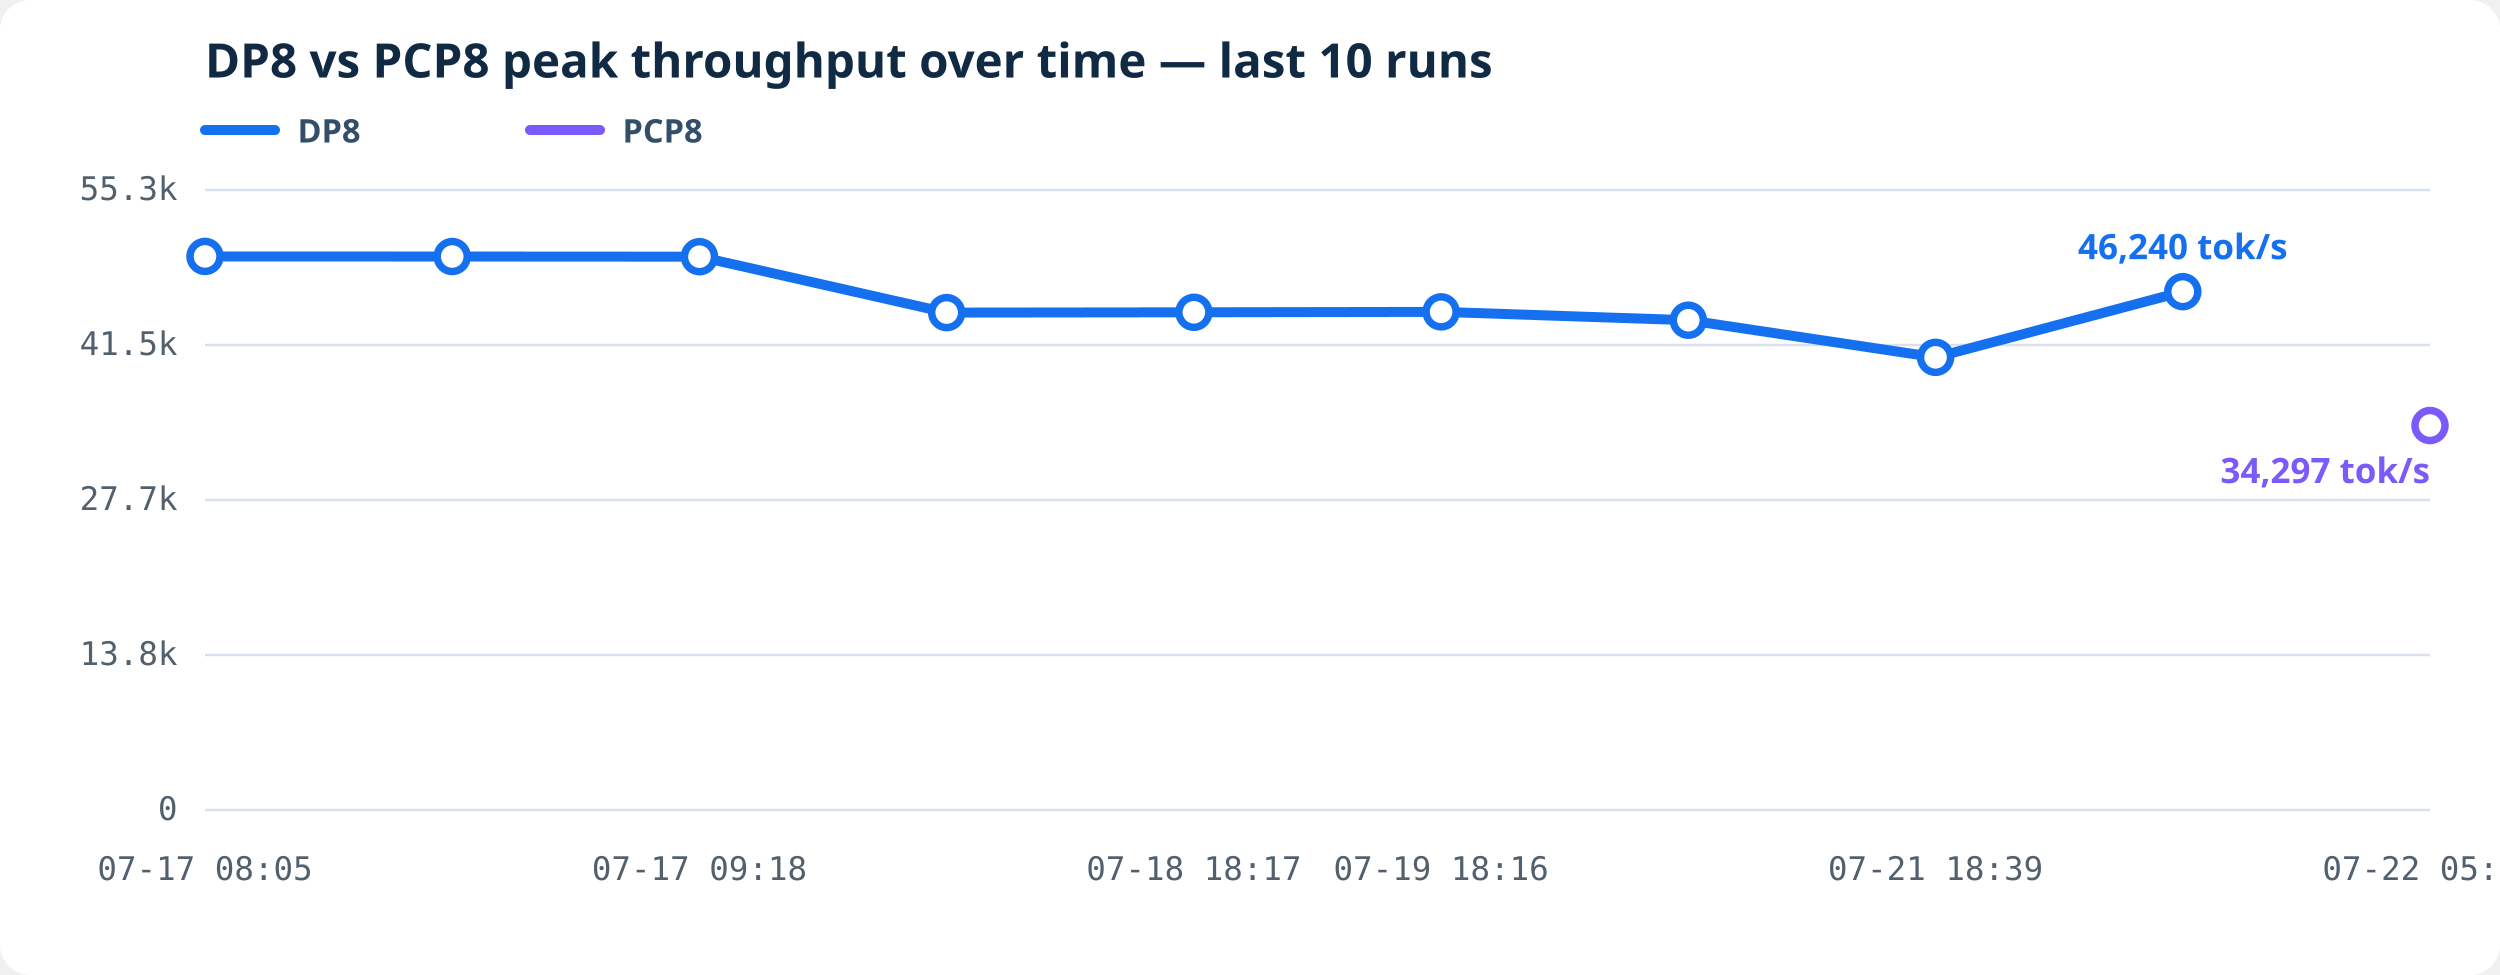
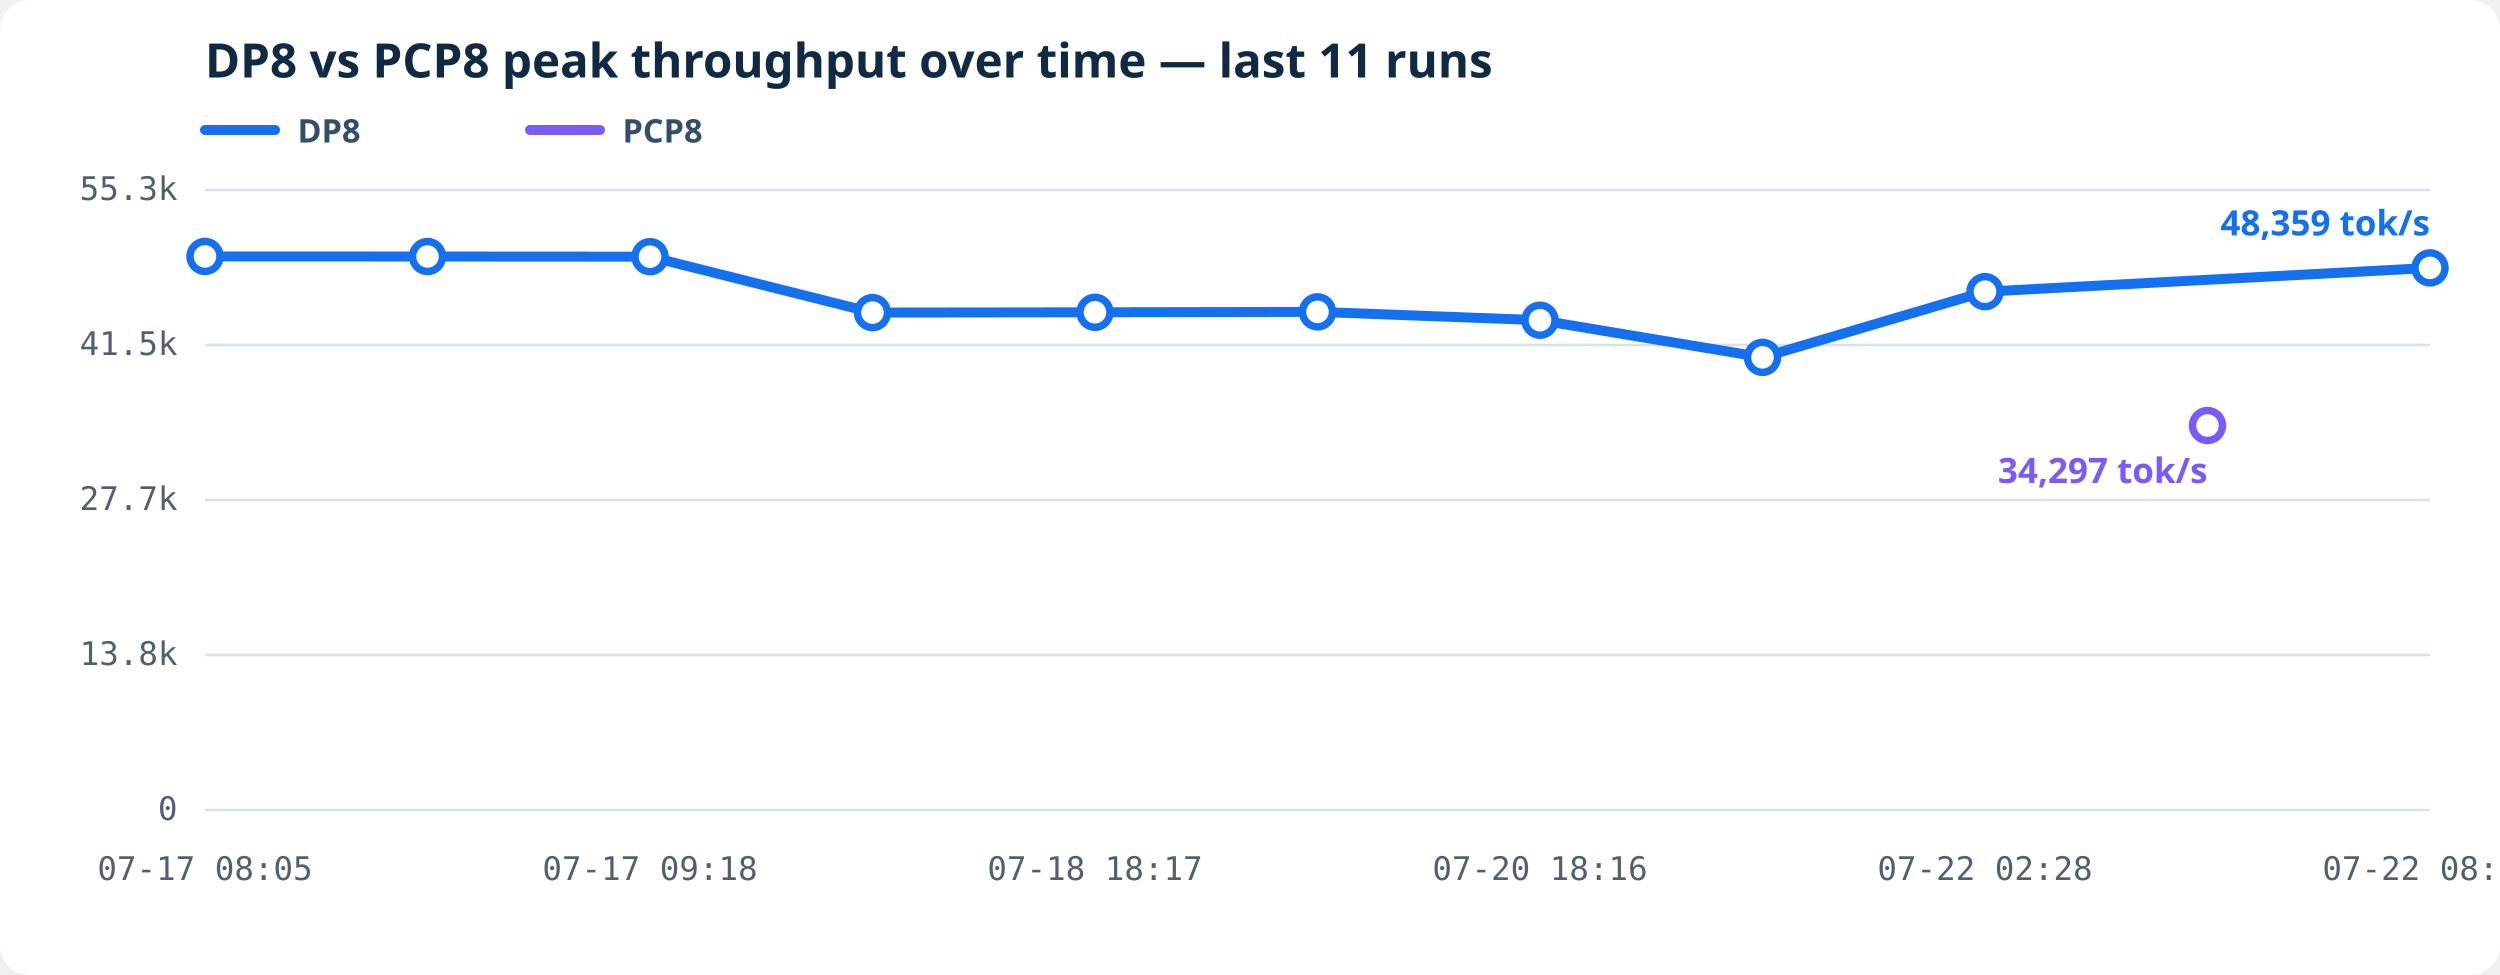
<svg xmlns="http://www.w3.org/2000/svg" viewBox="0 0 1000 390" role="img" aria-labelledby="history-title history-desc">
  <style>.bg{fill:#fff}.grid{stroke:#d9e2ec;stroke-width:1}.axis{fill:#52606d;font:13px ui-monospace,SFMono-Regular,Consolas,monospace}.heading{fill:#102a43;font:600 19px system-ui,sans-serif}.line{fill:none;stroke-width:4;stroke-linejoin:round;stroke-linecap:round}.dot{fill:#fff;stroke-width:3}.latest{stroke-width:3}.legend{fill:#334e68;font:600 13px system-ui,sans-serif}.value{font:600 14px system-ui,sans-serif}</style>
  <rect class="bg" width="1000" height="390" rx="12" />
-   <text class="heading" x="82" y="31">DP8 vs PCP8 peak throughput over time — last 10 runs</text>
+   <text class="heading" x="82" y="31">DP8 vs PCP8 peak throughput over time — last 11 runs</text>
  <line x1="82" y1="52" x2="110" y2="52" stroke="#1570ef" stroke-width="4" stroke-linecap="round" />
  <text class="legend" x="119" y="57">DP8</text>
  <line x1="212" y1="52" x2="240" y2="52" stroke="#7a5af8" stroke-width="4" stroke-linecap="round" />
  <text class="legend" x="249" y="57">PCP8</text>
  <line class="grid" x1="82" y1="324.00" x2="972" y2="324.00" />
  <text class="axis" text-anchor="end" x="71" y="328.00">0</text>
  <line class="grid" x1="82" y1="262.00" x2="972" y2="262.00" />
  <text class="axis" text-anchor="end" x="71" y="266.00">13.8k</text>
  <line class="grid" x1="82" y1="200.00" x2="972" y2="200.00" />
  <text class="axis" text-anchor="end" x="71" y="204.00">27.7k</text>
  <line class="grid" x1="82" y1="138.00" x2="972" y2="138.00" />
  <text class="axis" text-anchor="end" x="71" y="142.00">41.5k</text>
  <line class="grid" x1="82" y1="76.00" x2="972" y2="76.00" />
  <text class="axis" text-anchor="end" x="71" y="80.00">55.3k</text>
  <text class="axis" text-anchor="middle" x="82.00" y="352">07-17 08:05</text>
-   <text class="axis" text-anchor="middle" x="279.78" y="352">07-17 09:18</text>
-   <text class="axis" text-anchor="middle" x="477.56" y="352">07-18 18:17</text>
-   <text class="axis" text-anchor="middle" x="576.44" y="352">07-19 18:16</text>
-   <text class="axis" text-anchor="middle" x="774.22" y="352">07-21 18:39</text>
-   <text class="axis" text-anchor="middle" x="972.00" y="352">07-22 05:17</text>
-   <polyline class="line" stroke="#1570ef" points="82.00,102.57 180.89,102.61 279.78,102.67 378.67,125.04 477.56,124.92 576.44,124.75 675.33,128.09 774.22,142.94 873.11,116.66" />
+   <text class="axis" text-anchor="middle" x="260.00" y="352">07-17 09:18</text>
+   <text class="axis" text-anchor="middle" x="438.00" y="352">07-18 18:17</text>
+   <text class="axis" text-anchor="middle" x="616.00" y="352">07-20 18:16</text>
+   <text class="axis" text-anchor="middle" x="794.00" y="352">07-22 02:28</text>
+   <text class="axis" text-anchor="middle" x="972.00" y="352">07-22 08:26</text>
+   <polyline class="line" stroke="#1570ef" points="82.00,102.57 171.00,102.61 260.00,102.67 349.00,125.04 438.00,124.92 527.00,124.75 616.00,128.09 705.00,142.94 794.00,116.66 972.00,107.16" />
  <circle class="dot" fill="#fff" stroke="#1570ef" cx="82.00" cy="102.57" r="6" />
-   <circle class="dot" fill="#fff" stroke="#1570ef" cx="180.89" cy="102.61" r="6" />
-   <circle class="dot" fill="#fff" stroke="#1570ef" cx="279.78" cy="102.67" r="6" />
-   <circle class="dot" fill="#fff" stroke="#1570ef" cx="378.67" cy="125.04" r="6" />
-   <circle class="dot" fill="#fff" stroke="#1570ef" cx="477.56" cy="124.92" r="6" />
-   <circle class="dot" fill="#fff" stroke="#1570ef" cx="576.44" cy="124.75" r="6" />
-   <circle class="dot" fill="#fff" stroke="#1570ef" cx="675.33" cy="128.09" r="6" />
-   <circle class="dot" fill="#fff" stroke="#1570ef" cx="774.22" cy="142.94" r="6" />
-   <circle class="dot latest" fill="#1570ef" stroke="#1570ef" cx="873.11" cy="116.66" r="6" />
-   <text class="value" fill="#1570ef" text-anchor="middle" x="873.11" y="103.66">46,240 tok/s</text>
-   <circle class="dot latest" fill="#7a5af8" stroke="#7a5af8" cx="972.00" cy="170.21" r="6" />
-   <text class="value" fill="#7a5af8" text-anchor="end" x="972.00" y="193.21">34,297 tok/s</text>
+   <circle class="dot" fill="#fff" stroke="#1570ef" cx="171.00" cy="102.61" r="6" />
+   <circle class="dot" fill="#fff" stroke="#1570ef" cx="260.00" cy="102.67" r="6" />
+   <circle class="dot" fill="#fff" stroke="#1570ef" cx="349.00" cy="125.04" r="6" />
+   <circle class="dot" fill="#fff" stroke="#1570ef" cx="438.00" cy="124.92" r="6" />
+   <circle class="dot" fill="#fff" stroke="#1570ef" cx="527.00" cy="124.75" r="6" />
+   <circle class="dot" fill="#fff" stroke="#1570ef" cx="616.00" cy="128.09" r="6" />
+   <circle class="dot" fill="#fff" stroke="#1570ef" cx="705.00" cy="142.94" r="6" />
+   <circle class="dot" fill="#fff" stroke="#1570ef" cx="794.00" cy="116.66" r="6" />
+   <circle class="dot latest" fill="#1570ef" stroke="#1570ef" cx="972.00" cy="107.16" r="6" />
+   <text class="value" fill="#1570ef" text-anchor="end" x="972.00" y="94.16">48,359 tok/s</text>
+   <circle class="dot latest" fill="#7a5af8" stroke="#7a5af8" cx="883.00" cy="170.21" r="6" />
+   <text class="value" fill="#7a5af8" text-anchor="end" x="883.00" y="193.21">34,297 tok/s</text>
</svg>
